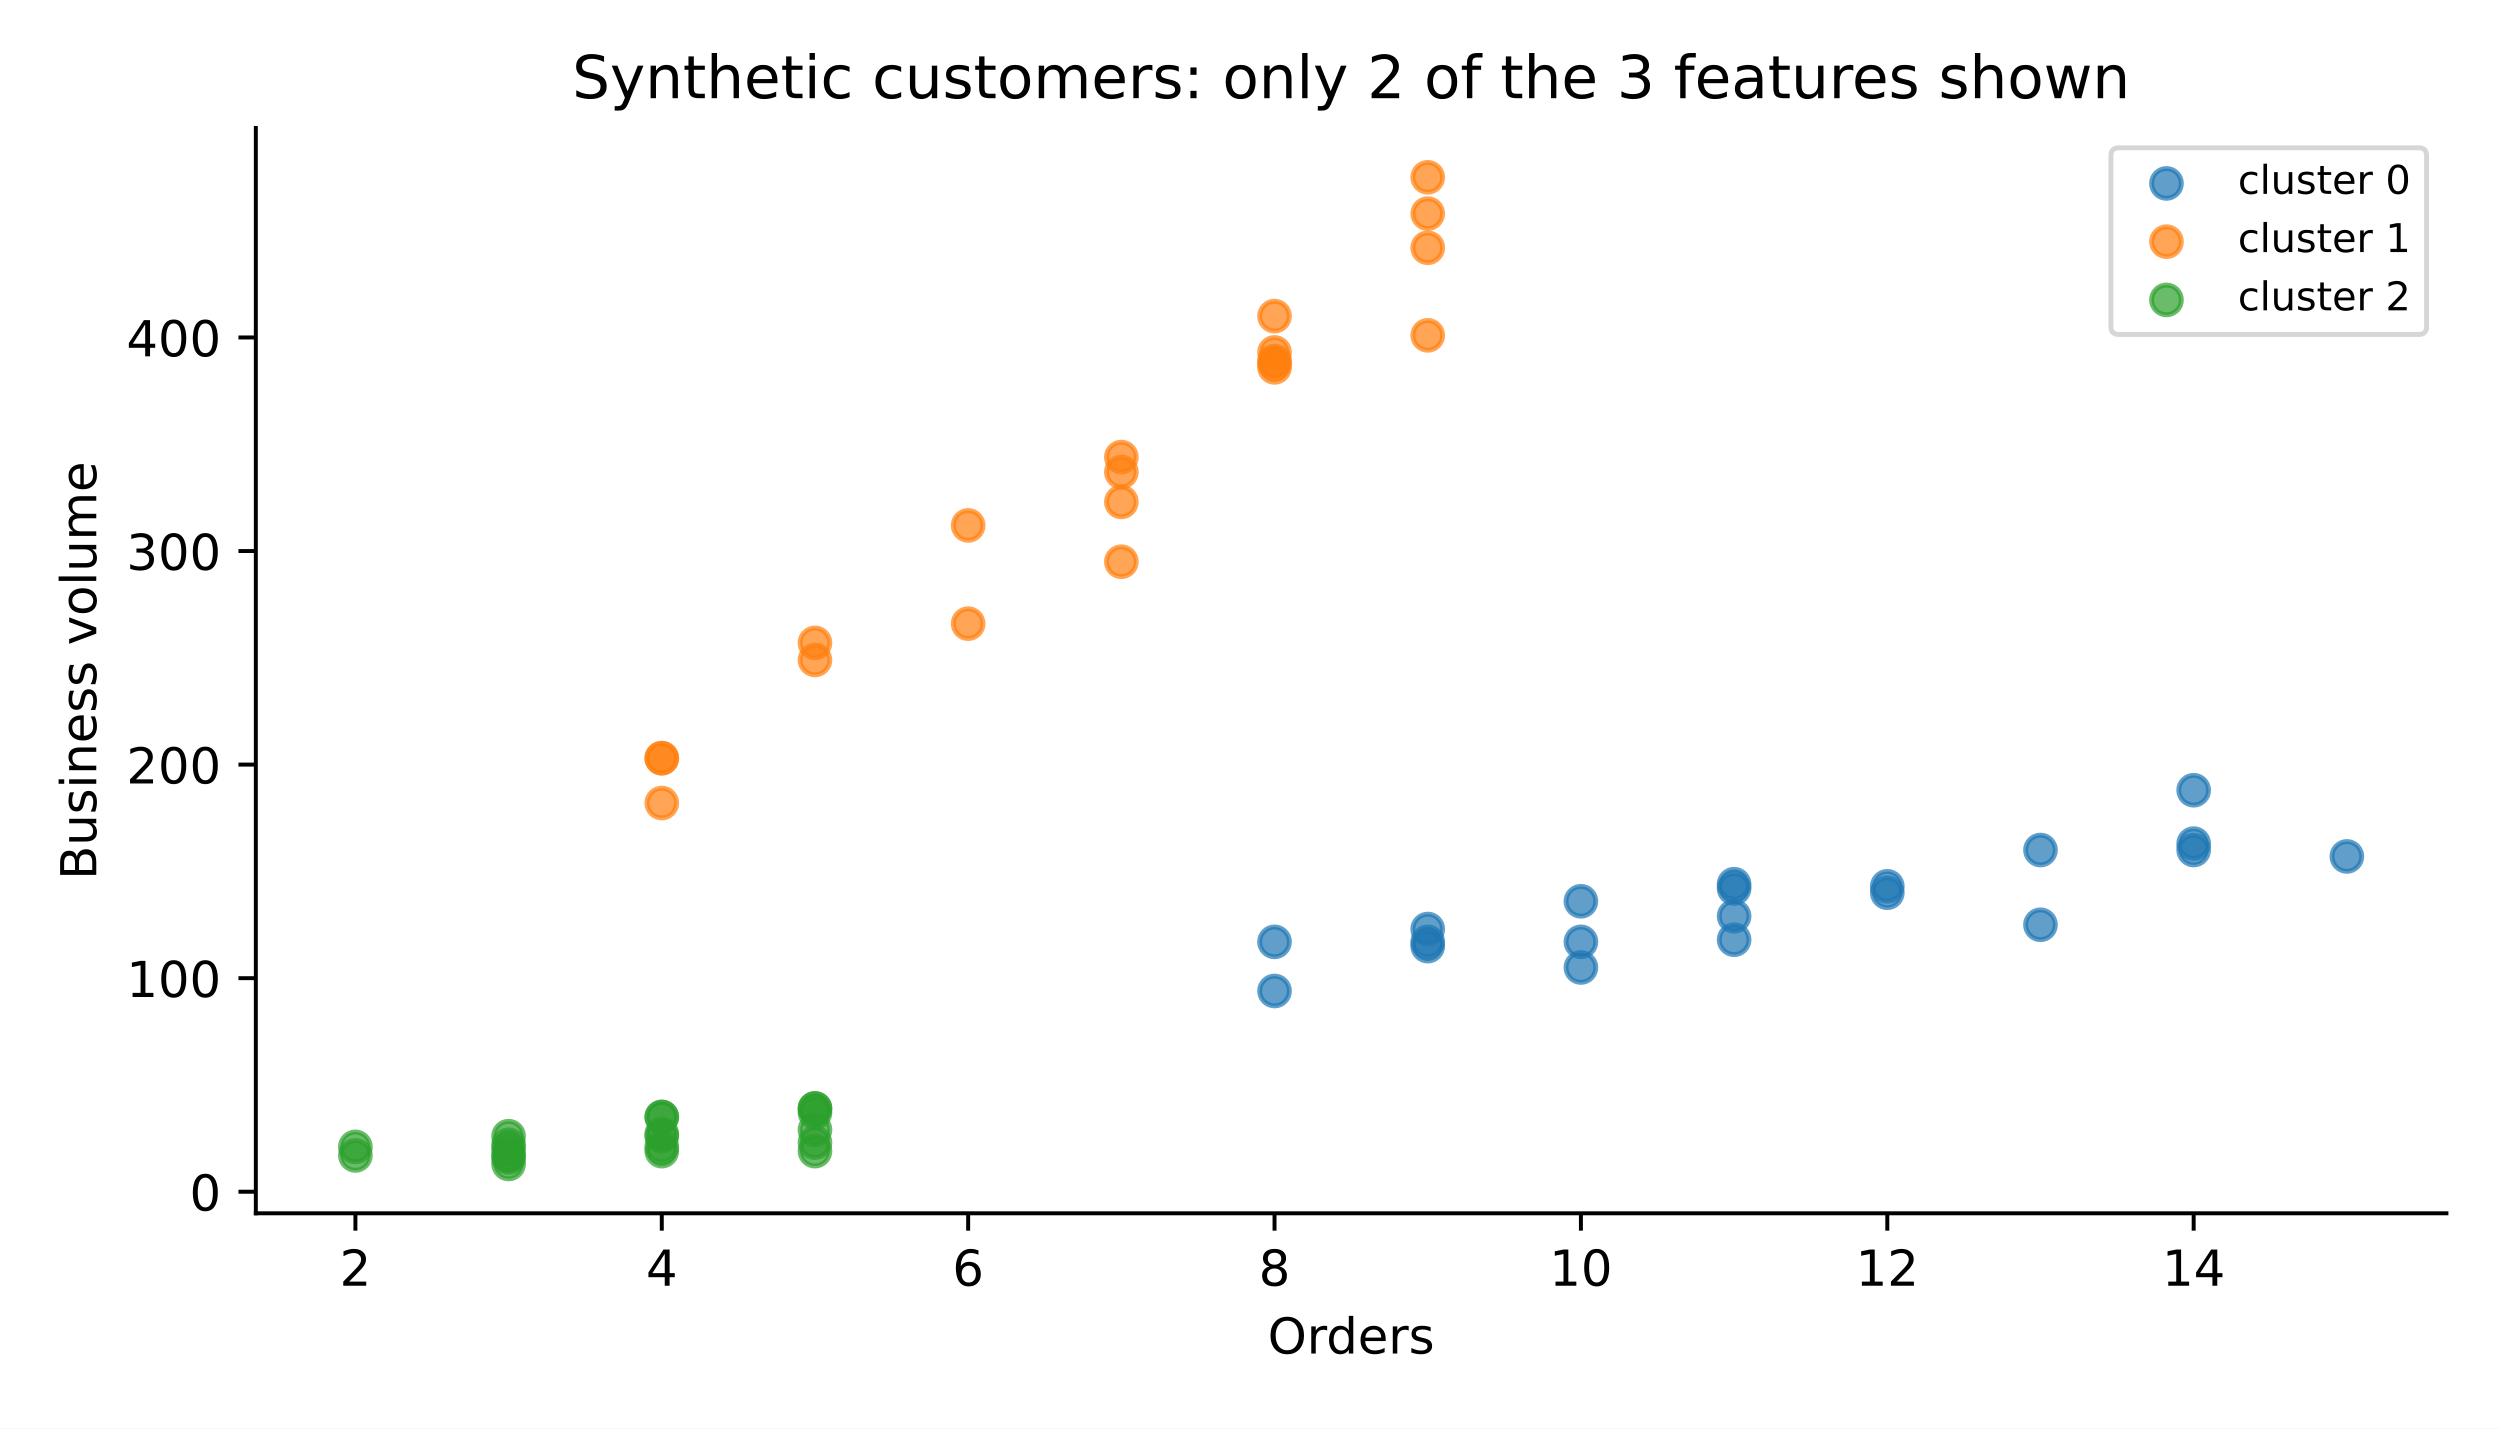
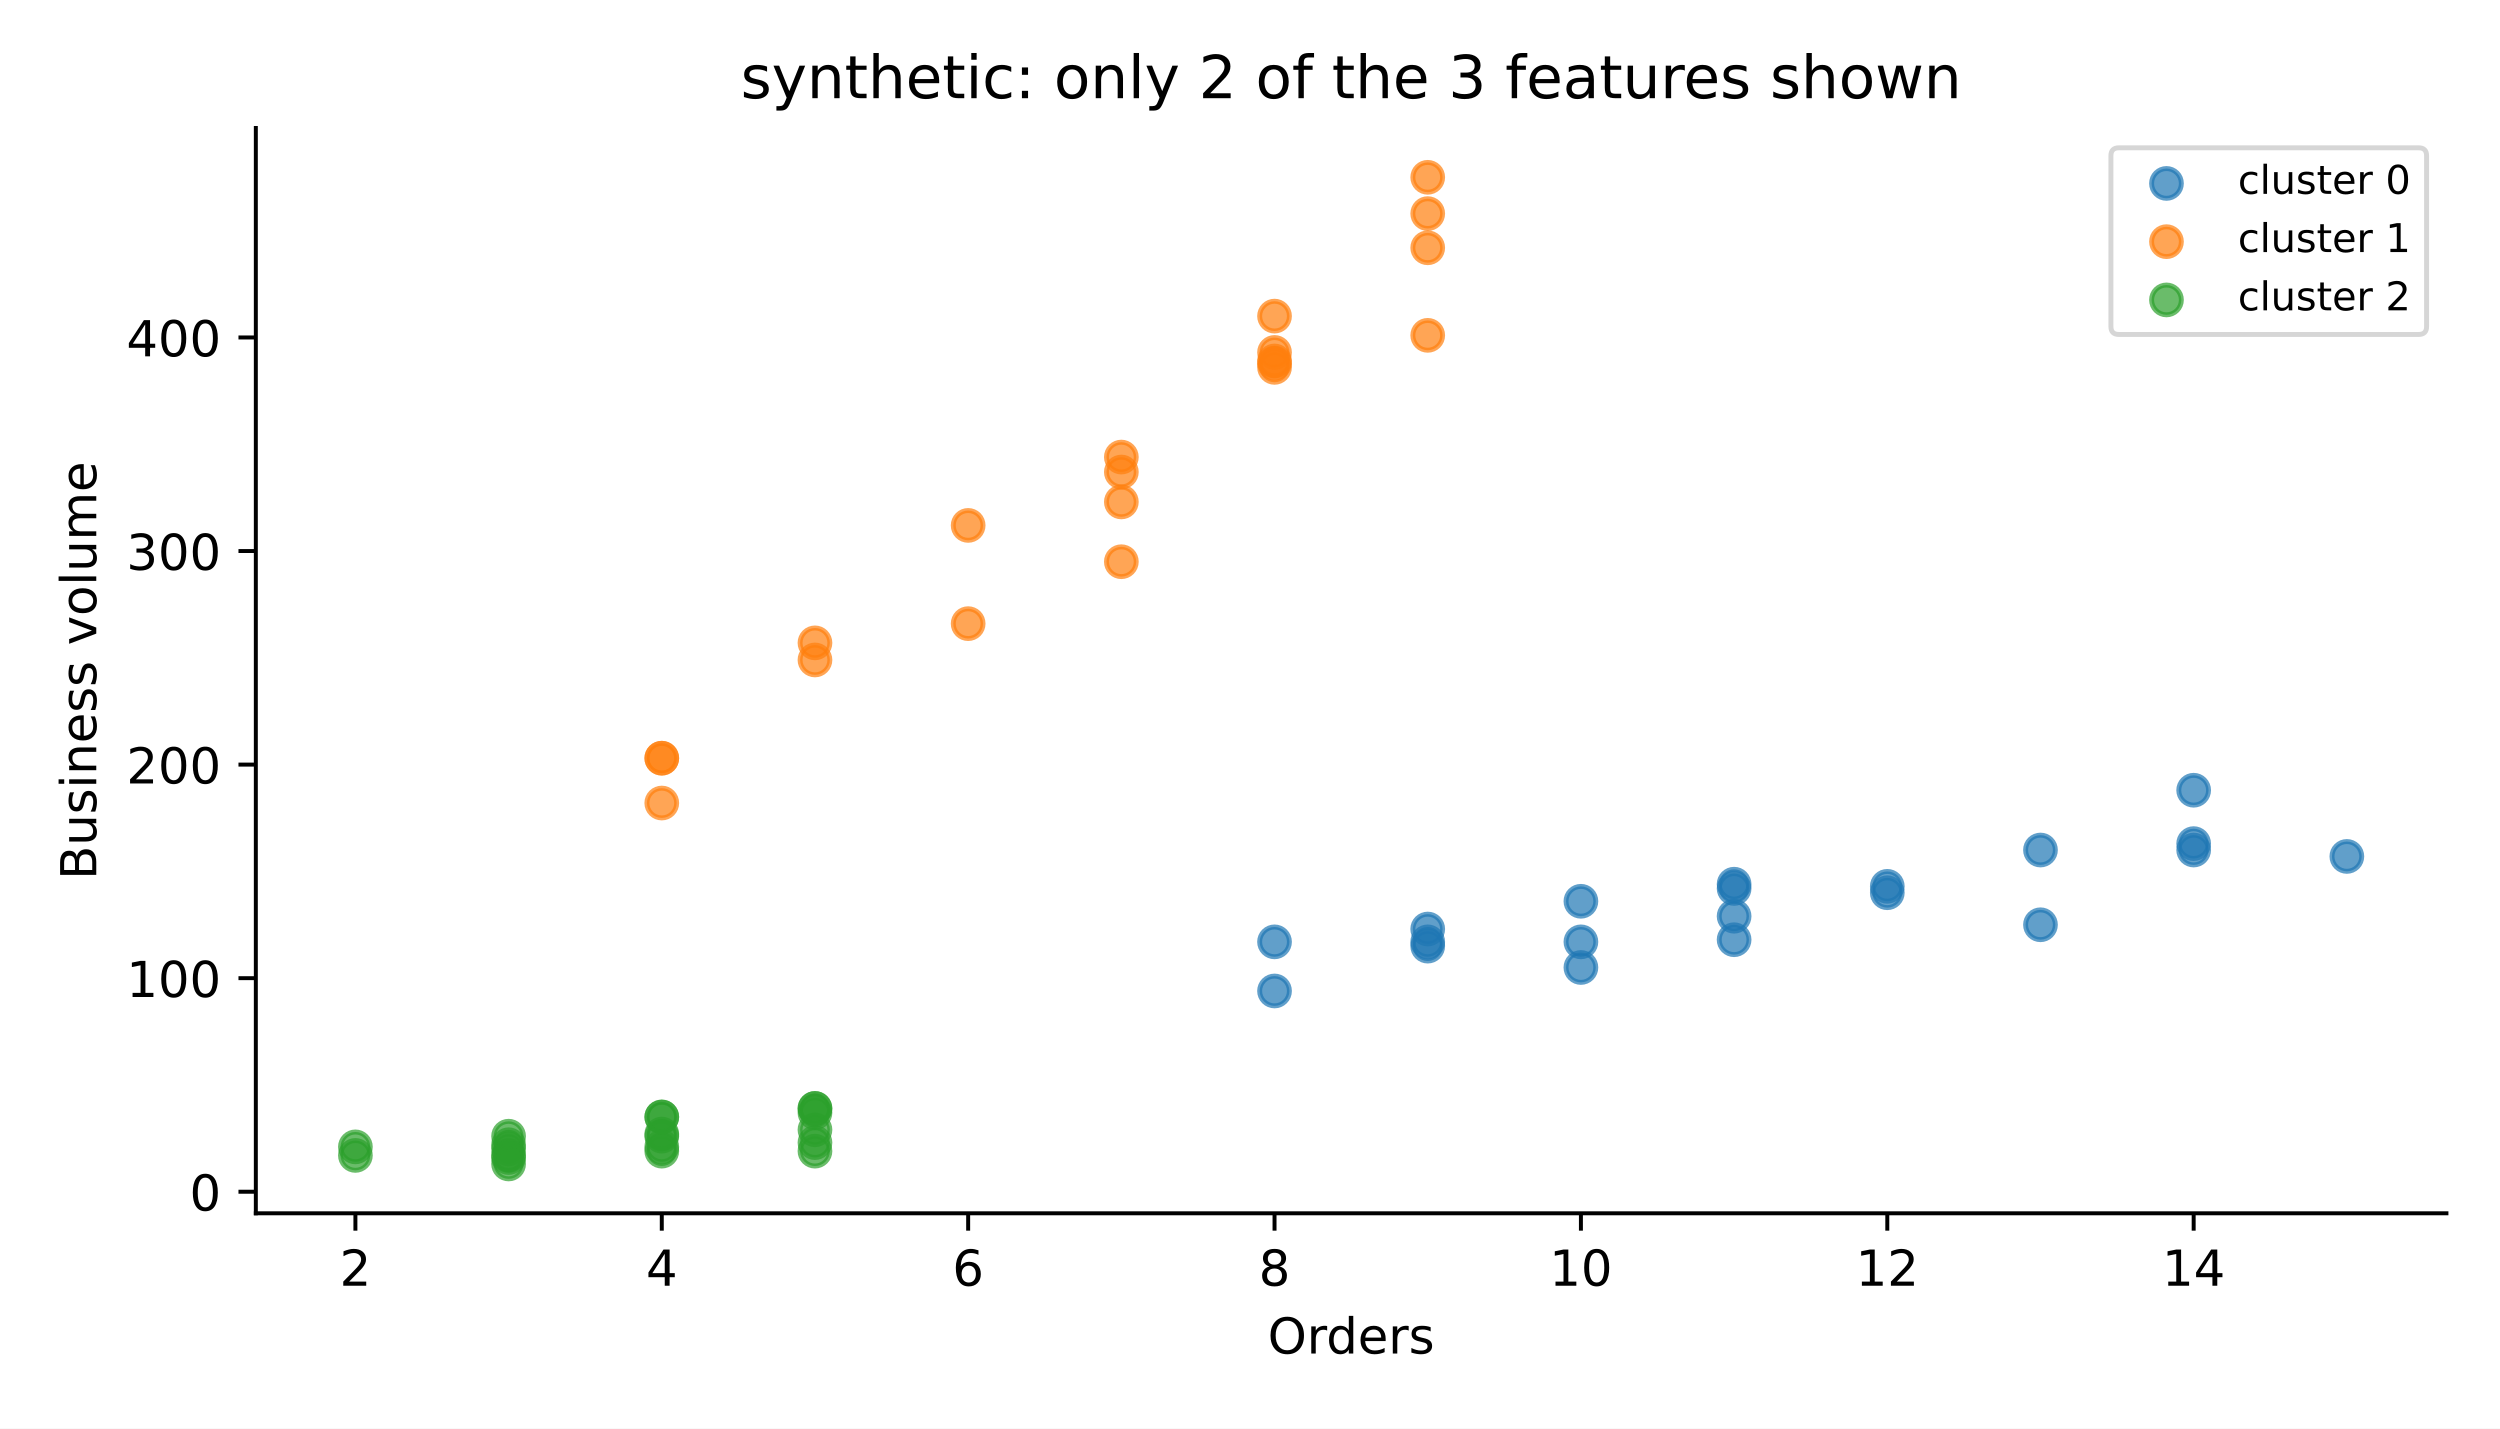
<svg xmlns="http://www.w3.org/2000/svg" xmlns:xlink="http://www.w3.org/1999/xlink" width="504pt" height="288pt" viewBox="0 0 504 288" version="1.1">
  <defs>
    <style type="text/css">*{stroke-linejoin: round; stroke-linecap: butt}</style>
  </defs>
  <g id="figure_1">
    <g id="patch_1">
      <path d="M 0 288 L 504 288 L 504 0 L 0 0 z " style="fill: #ffffff" />
    </g>
    <g id="axes_1">
      <g id="patch_2">
        <path d="M 51.575 244.6 L 493.2 244.6 L 493.2 25.8 L 51.575 25.8 z " style="fill: #ffffff" />
      </g>
      <g id="PathCollection_1">
        <defs>
          <path id="me6170426c4" d="M 0 3 C 0.796 3 1.559 2.684 2.121 2.121 C 2.684 1.559 3 0.796 3 0 C 3 -0.796 2.684 -1.559 2.121 -2.121 C 1.559 -2.684 0.796 -3 0 -3 C -0.796 -3 -1.559 -2.684 -2.121 -2.121 C -2.684 -1.559 -3 -0.796 -3 0 C -3 0.796 -2.684 1.559 -2.121 2.121 C -1.559 2.684 -0.796 3 0 3 z " style="stroke: #1f77b4; stroke-opacity: 0.7" />
        </defs>
        <g clip-path="url(#pc7c33cf366)">
          <use xlink:href="#me6170426c4" x="256.946" y="199.781" style="fill: #1f77b4; fill-opacity: 0.7; stroke: #1f77b4; stroke-opacity: 0.7" />
          <use xlink:href="#me6170426c4" x="349.595" y="178.254" style="fill: #1f77b4; fill-opacity: 0.7; stroke: #1f77b4; stroke-opacity: 0.7" />
          <use xlink:href="#me6170426c4" x="380.478" y="178.684" style="fill: #1f77b4; fill-opacity: 0.7; stroke: #1f77b4; stroke-opacity: 0.7" />
          <use xlink:href="#me6170426c4" x="411.36" y="171.365" style="fill: #1f77b4; fill-opacity: 0.7; stroke: #1f77b4; stroke-opacity: 0.7" />
          <use xlink:href="#me6170426c4" x="380.478" y="179.976" style="fill: #1f77b4; fill-opacity: 0.7; stroke: #1f77b4; stroke-opacity: 0.7" />
          <use xlink:href="#me6170426c4" x="442.243" y="171.365" style="fill: #1f77b4; fill-opacity: 0.7; stroke: #1f77b4; stroke-opacity: 0.7" />
          <use xlink:href="#me6170426c4" x="442.243" y="159.31" style="fill: #1f77b4; fill-opacity: 0.7; stroke: #1f77b4; stroke-opacity: 0.7" />
          <use xlink:href="#me6170426c4" x="287.829" y="189.878" style="fill: #1f77b4; fill-opacity: 0.7; stroke: #1f77b4; stroke-opacity: 0.7" />
          <use xlink:href="#me6170426c4" x="256.946" y="189.878" style="fill: #1f77b4; fill-opacity: 0.7; stroke: #1f77b4; stroke-opacity: 0.7" />
          <use xlink:href="#me6170426c4" x="442.243" y="170.074" style="fill: #1f77b4; fill-opacity: 0.7; stroke: #1f77b4; stroke-opacity: 0.7" />
          <use xlink:href="#me6170426c4" x="318.712" y="189.878" style="fill: #1f77b4; fill-opacity: 0.7; stroke: #1f77b4; stroke-opacity: 0.7" />
          <use xlink:href="#me6170426c4" x="473.126" y="172.657" style="fill: #1f77b4; fill-opacity: 0.7; stroke: #1f77b4; stroke-opacity: 0.7" />
          <use xlink:href="#me6170426c4" x="318.712" y="181.698" style="fill: #1f77b4; fill-opacity: 0.7; stroke: #1f77b4; stroke-opacity: 0.7" />
          <use xlink:href="#me6170426c4" x="349.595" y="189.448" style="fill: #1f77b4; fill-opacity: 0.7; stroke: #1f77b4; stroke-opacity: 0.7" />
          <use xlink:href="#me6170426c4" x="287.829" y="187.295" style="fill: #1f77b4; fill-opacity: 0.7; stroke: #1f77b4; stroke-opacity: 0.7" />
          <use xlink:href="#me6170426c4" x="411.36" y="186.434" style="fill: #1f77b4; fill-opacity: 0.7; stroke: #1f77b4; stroke-opacity: 0.7" />
          <use xlink:href="#me6170426c4" x="349.595" y="179.115" style="fill: #1f77b4; fill-opacity: 0.7; stroke: #1f77b4; stroke-opacity: 0.7" />
          <use xlink:href="#me6170426c4" x="318.712" y="195.045" style="fill: #1f77b4; fill-opacity: 0.7; stroke: #1f77b4; stroke-opacity: 0.7" />
          <use xlink:href="#me6170426c4" x="349.595" y="184.712" style="fill: #1f77b4; fill-opacity: 0.7; stroke: #1f77b4; stroke-opacity: 0.7" />
          <use xlink:href="#me6170426c4" x="287.829" y="190.74" style="fill: #1f77b4; fill-opacity: 0.7; stroke: #1f77b4; stroke-opacity: 0.7" />
        </g>
      </g>
      <g id="PathCollection_2">
        <defs>
          <path id="ma62c8bb1ba" d="M 0 3 C 0.796 3 1.559 2.684 2.121 2.121 C 2.684 1.559 3 0.796 3 0 C 3 -0.796 2.684 -1.559 2.121 -2.121 C 1.559 -2.684 0.796 -3 0 -3 C -0.796 -3 -1.559 -2.684 -2.121 -2.121 C -2.684 -1.559 -3 -0.796 -3 0 C -3 0.796 -2.684 1.559 -2.121 2.121 C -1.559 2.684 -0.796 3 0 3 z " style="stroke: #ff7f0e; stroke-opacity: 0.7" />
        </defs>
        <g clip-path="url(#pc7c33cf366)">
          <use xlink:href="#ma62c8bb1ba" x="195.18" y="125.728" style="fill: #ff7f0e; fill-opacity: 0.7; stroke: #ff7f0e; stroke-opacity: 0.7" />
          <use xlink:href="#ma62c8bb1ba" x="226.063" y="92.146" style="fill: #ff7f0e; fill-opacity: 0.7; stroke: #ff7f0e; stroke-opacity: 0.7" />
          <use xlink:href="#ma62c8bb1ba" x="164.297" y="129.603" style="fill: #ff7f0e; fill-opacity: 0.7; stroke: #ff7f0e; stroke-opacity: 0.7" />
          <use xlink:href="#ma62c8bb1ba" x="256.946" y="73.202" style="fill: #ff7f0e; fill-opacity: 0.7; stroke: #ff7f0e; stroke-opacity: 0.7" />
          <use xlink:href="#ma62c8bb1ba" x="256.946" y="63.73" style="fill: #ff7f0e; fill-opacity: 0.7; stroke: #ff7f0e; stroke-opacity: 0.7" />
          <use xlink:href="#ma62c8bb1ba" x="287.829" y="35.745" style="fill: #ff7f0e; fill-opacity: 0.7; stroke: #ff7f0e; stroke-opacity: 0.7" />
          <use xlink:href="#ma62c8bb1ba" x="287.829" y="49.953" style="fill: #ff7f0e; fill-opacity: 0.7; stroke: #ff7f0e; stroke-opacity: 0.7" />
          <use xlink:href="#ma62c8bb1ba" x="287.829" y="43.065" style="fill: #ff7f0e; fill-opacity: 0.7; stroke: #ff7f0e; stroke-opacity: 0.7" />
          <use xlink:href="#ma62c8bb1ba" x="226.063" y="101.187" style="fill: #ff7f0e; fill-opacity: 0.7; stroke: #ff7f0e; stroke-opacity: 0.7" />
          <use xlink:href="#ma62c8bb1ba" x="256.946" y="72.772" style="fill: #ff7f0e; fill-opacity: 0.7; stroke: #ff7f0e; stroke-opacity: 0.7" />
          <use xlink:href="#ma62c8bb1ba" x="287.829" y="67.605" style="fill: #ff7f0e; fill-opacity: 0.7; stroke: #ff7f0e; stroke-opacity: 0.7" />
          <use xlink:href="#ma62c8bb1ba" x="133.415" y="152.852" style="fill: #ff7f0e; fill-opacity: 0.7; stroke: #ff7f0e; stroke-opacity: 0.7" />
          <use xlink:href="#ma62c8bb1ba" x="256.946" y="74.063" style="fill: #ff7f0e; fill-opacity: 0.7; stroke: #ff7f0e; stroke-opacity: 0.7" />
          <use xlink:href="#ma62c8bb1ba" x="133.415" y="152.852" style="fill: #ff7f0e; fill-opacity: 0.7; stroke: #ff7f0e; stroke-opacity: 0.7" />
          <use xlink:href="#ma62c8bb1ba" x="133.415" y="161.893" style="fill: #ff7f0e; fill-opacity: 0.7; stroke: #ff7f0e; stroke-opacity: 0.7" />
          <use xlink:href="#ma62c8bb1ba" x="256.946" y="71.05" style="fill: #ff7f0e; fill-opacity: 0.7; stroke: #ff7f0e; stroke-opacity: 0.7" />
          <use xlink:href="#ma62c8bb1ba" x="164.297" y="133.047" style="fill: #ff7f0e; fill-opacity: 0.7; stroke: #ff7f0e; stroke-opacity: 0.7" />
          <use xlink:href="#ma62c8bb1ba" x="195.18" y="105.923" style="fill: #ff7f0e; fill-opacity: 0.7; stroke: #ff7f0e; stroke-opacity: 0.7" />
          <use xlink:href="#ma62c8bb1ba" x="226.063" y="113.243" style="fill: #ff7f0e; fill-opacity: 0.7; stroke: #ff7f0e; stroke-opacity: 0.7" />
          <use xlink:href="#ma62c8bb1ba" x="226.063" y="95.16" style="fill: #ff7f0e; fill-opacity: 0.7; stroke: #ff7f0e; stroke-opacity: 0.7" />
        </g>
      </g>
      <g id="PathCollection_3">
        <defs>
          <path id="mfab6a52af8" d="M 0 3 C 0.796 3 1.559 2.684 2.121 2.121 C 2.684 1.559 3 0.796 3 0 C 3 -0.796 2.684 -1.559 2.121 -2.121 C 1.559 -2.684 0.796 -3 0 -3 C -0.796 -3 -1.559 -2.684 -2.121 -2.121 C -2.684 -1.559 -3 -0.796 -3 0 C -3 0.796 -2.684 1.559 -2.121 2.121 C -1.559 2.684 -0.796 3 0 3 z " style="stroke: #2ca02c; stroke-opacity: 0.7" />
        </defs>
        <g clip-path="url(#pc7c33cf366)">
          <use xlink:href="#mfab6a52af8" x="133.415" y="225.183" style="fill: #2ca02c; fill-opacity: 0.7; stroke: #2ca02c; stroke-opacity: 0.7" />
          <use xlink:href="#mfab6a52af8" x="164.297" y="223.461" style="fill: #2ca02c; fill-opacity: 0.7; stroke: #2ca02c; stroke-opacity: 0.7" />
          <use xlink:href="#mfab6a52af8" x="133.415" y="232.071" style="fill: #2ca02c; fill-opacity: 0.7; stroke: #2ca02c; stroke-opacity: 0.7" />
          <use xlink:href="#mfab6a52af8" x="164.297" y="232.071" style="fill: #2ca02c; fill-opacity: 0.7; stroke: #2ca02c; stroke-opacity: 0.7" />
          <use xlink:href="#mfab6a52af8" x="71.649" y="232.932" style="fill: #2ca02c; fill-opacity: 0.7; stroke: #2ca02c; stroke-opacity: 0.7" />
          <use xlink:href="#mfab6a52af8" x="164.297" y="227.766" style="fill: #2ca02c; fill-opacity: 0.7; stroke: #2ca02c; stroke-opacity: 0.7" />
          <use xlink:href="#mfab6a52af8" x="133.415" y="231.21" style="fill: #2ca02c; fill-opacity: 0.7; stroke: #2ca02c; stroke-opacity: 0.7" />
          <use xlink:href="#mfab6a52af8" x="102.532" y="230.78" style="fill: #2ca02c; fill-opacity: 0.7; stroke: #2ca02c; stroke-opacity: 0.7" />
          <use xlink:href="#mfab6a52af8" x="164.297" y="224.322" style="fill: #2ca02c; fill-opacity: 0.7; stroke: #2ca02c; stroke-opacity: 0.7" />
          <use xlink:href="#mfab6a52af8" x="71.649" y="231.21" style="fill: #2ca02c; fill-opacity: 0.7; stroke: #2ca02c; stroke-opacity: 0.7" />
          <use xlink:href="#mfab6a52af8" x="164.297" y="223.461" style="fill: #2ca02c; fill-opacity: 0.7; stroke: #2ca02c; stroke-opacity: 0.7" />
          <use xlink:href="#mfab6a52af8" x="102.532" y="232.932" style="fill: #2ca02c; fill-opacity: 0.7; stroke: #2ca02c; stroke-opacity: 0.7" />
          <use xlink:href="#mfab6a52af8" x="102.532" y="231.641" style="fill: #2ca02c; fill-opacity: 0.7; stroke: #2ca02c; stroke-opacity: 0.7" />
          <use xlink:href="#mfab6a52af8" x="164.297" y="230.349" style="fill: #2ca02c; fill-opacity: 0.7; stroke: #2ca02c; stroke-opacity: 0.7" />
          <use xlink:href="#mfab6a52af8" x="133.415" y="229.058" style="fill: #2ca02c; fill-opacity: 0.7; stroke: #2ca02c; stroke-opacity: 0.7" />
          <use xlink:href="#mfab6a52af8" x="133.415" y="228.627" style="fill: #2ca02c; fill-opacity: 0.7; stroke: #2ca02c; stroke-opacity: 0.7" />
          <use xlink:href="#mfab6a52af8" x="133.415" y="225.183" style="fill: #2ca02c; fill-opacity: 0.7; stroke: #2ca02c; stroke-opacity: 0.7" />
          <use xlink:href="#mfab6a52af8" x="102.532" y="229.058" style="fill: #2ca02c; fill-opacity: 0.7; stroke: #2ca02c; stroke-opacity: 0.7" />
          <use xlink:href="#mfab6a52af8" x="102.532" y="234.655" style="fill: #2ca02c; fill-opacity: 0.7; stroke: #2ca02c; stroke-opacity: 0.7" />
          <use xlink:href="#mfab6a52af8" x="102.532" y="233.363" style="fill: #2ca02c; fill-opacity: 0.7; stroke: #2ca02c; stroke-opacity: 0.7" />
        </g>
      </g>
      <g id="matplotlib.axis_1">
        <g id="xtick_1">
          <g id="line2d_1">
            <defs>
              <path id="mea9b541b7c" d="M 0 0 L 0 3.5 " style="stroke: #000000; stroke-width: 0.8" />
            </defs>
            <g>
              <use xlink:href="#mea9b541b7c" x="71.649" y="244.6" style="stroke: #000000; stroke-width: 0.8" />
            </g>
          </g>
          <g id="text_1">
            <g transform="translate(68.46761 259.1984) scale(0.1 -0.1)">
              <defs>
                <path id="DejaVuSans-32" d="M 1228 531 L 3431 531 L 3431 0 L 469 0 L 469 531 Q 828 903 1448 1529 Q 2069 2156 2228 2338 Q 2531 2678 2651 2914 Q 2772 3150 2772 3378 Q 2772 3750 2511 3984 Q 2250 4219 1831 4219 Q 1534 4219 1204 4116 Q 875 4013 500 3803 L 500 4441 Q 881 4594 1212 4672 Q 1544 4750 1819 4750 Q 2544 4750 2975 4387 Q 3406 4025 3406 3419 Q 3406 3131 3298 2873 Q 3191 2616 2906 2266 Q 2828 2175 2409 1742 Q 1991 1309 1228 531 z " transform="scale(0.015625)" />
              </defs>
              <use xlink:href="#DejaVuSans-32" />
            </g>
          </g>
        </g>
        <g id="xtick_2">
          <g id="line2d_2">
            <g>
              <use xlink:href="#mea9b541b7c" x="133.415" y="244.6" style="stroke: #000000; stroke-width: 0.8" />
            </g>
          </g>
          <g id="text_2">
            <g transform="translate(130.2333 259.1984) scale(0.1 -0.1)">
              <defs>
                <path id="DejaVuSans-34" d="M 2419 4116 L 825 1625 L 2419 1625 L 2419 4116 z M 2253 4666 L 3047 4666 L 3047 1625 L 3713 1625 L 3713 1100 L 3047 1100 L 3047 0 L 2419 0 L 2419 1100 L 313 1100 L 313 1709 L 2253 4666 z " transform="scale(0.015625)" />
              </defs>
              <use xlink:href="#DejaVuSans-34" />
            </g>
          </g>
        </g>
        <g id="xtick_3">
          <g id="line2d_3">
            <g>
              <use xlink:href="#mea9b541b7c" x="195.18" y="244.6" style="stroke: #000000; stroke-width: 0.8" />
            </g>
          </g>
          <g id="text_3">
            <g transform="translate(191.9991 259.1984) scale(0.1 -0.1)">
              <defs>
                <path id="DejaVuSans-36" d="M 2113 2584 Q 1688 2584 1439 2293 Q 1191 2003 1191 1497 Q 1191 994 1439 701 Q 1688 409 2113 409 Q 2538 409 2786 701 Q 3034 994 3034 1497 Q 3034 2003 2786 2293 Q 2538 2584 2113 2584 z M 3366 4563 L 3366 3988 Q 3128 4100 2886 4159 Q 2644 4219 2406 4219 Q 1781 4219 1451 3797 Q 1122 3375 1075 2522 Q 1259 2794 1537 2939 Q 1816 3084 2150 3084 Q 2853 3084 3261 2657 Q 3669 2231 3669 1497 Q 3669 778 3244 343 Q 2819 -91 2113 -91 Q 1303 -91 875 529 Q 447 1150 447 2328 Q 447 3434 972 4092 Q 1497 4750 2381 4750 Q 2619 4750 2861 4703 Q 3103 4656 3366 4563 z " transform="scale(0.015625)" />
              </defs>
              <use xlink:href="#DejaVuSans-36" />
            </g>
          </g>
        </g>
        <g id="xtick_4">
          <g id="line2d_4">
            <g>
              <use xlink:href="#mea9b541b7c" x="256.946" y="244.6" style="stroke: #000000; stroke-width: 0.8" />
            </g>
          </g>
          <g id="text_4">
            <g transform="translate(253.7648 259.1984) scale(0.1 -0.1)">
              <defs>
                <path id="DejaVuSans-38" d="M 2034 2216 Q 1584 2216 1326 1975 Q 1069 1734 1069 1313 Q 1069 891 1326 650 Q 1584 409 2034 409 Q 2484 409 2743 651 Q 3003 894 3003 1313 Q 3003 1734 2745 1975 Q 2488 2216 2034 2216 z M 1403 2484 Q 997 2584 770 2862 Q 544 3141 544 3541 Q 544 4100 942 4425 Q 1341 4750 2034 4750 Q 2731 4750 3128 4425 Q 3525 4100 3525 3541 Q 3525 3141 3298 2862 Q 3072 2584 2669 2484 Q 3125 2378 3379 2068 Q 3634 1759 3634 1313 Q 3634 634 3220 271 Q 2806 -91 2034 -91 Q 1263 -91 848 271 Q 434 634 434 1313 Q 434 1759 690 2068 Q 947 2378 1403 2484 z M 1172 3481 Q 1172 3119 1398 2916 Q 1625 2713 2034 2713 Q 2441 2713 2670 2916 Q 2900 3119 2900 3481 Q 2900 3844 2670 4047 Q 2441 4250 2034 4250 Q 1625 4250 1398 4047 Q 1172 3844 1172 3481 z " transform="scale(0.015625)" />
              </defs>
              <use xlink:href="#DejaVuSans-38" />
            </g>
          </g>
        </g>
        <g id="xtick_5">
          <g id="line2d_5">
            <g>
              <use xlink:href="#mea9b541b7c" x="318.712" y="244.6" style="stroke: #000000; stroke-width: 0.8" />
            </g>
          </g>
          <g id="text_5">
            <g transform="translate(312.3493 259.1984) scale(0.1 -0.1)">
              <defs>
                <path id="DejaVuSans-31" d="M 794 531 L 1825 531 L 1825 4091 L 703 3866 L 703 4441 L 1819 4666 L 2450 4666 L 2450 531 L 3481 531 L 3481 0 L 794 0 L 794 531 z " transform="scale(0.015625)" />
                <path id="DejaVuSans-30" d="M 2034 4250 Q 1547 4250 1301 3770 Q 1056 3291 1056 2328 Q 1056 1369 1301 889 Q 1547 409 2034 409 Q 2525 409 2770 889 Q 3016 1369 3016 2328 Q 3016 3291 2770 3770 Q 2525 4250 2034 4250 z M 2034 4750 Q 2819 4750 3233 4129 Q 3647 3509 3647 2328 Q 3647 1150 3233 529 Q 2819 -91 2034 -91 Q 1250 -91 836 529 Q 422 1150 422 2328 Q 422 3509 836 4129 Q 1250 4750 2034 4750 z " transform="scale(0.015625)" />
              </defs>
              <use xlink:href="#DejaVuSans-31" />
              <use xlink:href="#DejaVuSans-30" transform="translate(63.62305 0)" />
            </g>
          </g>
        </g>
        <g id="xtick_6">
          <g id="line2d_6">
            <g>
              <use xlink:href="#mea9b541b7c" x="380.478" y="244.6" style="stroke: #000000; stroke-width: 0.8" />
            </g>
          </g>
          <g id="text_6">
            <g transform="translate(374.115 259.1984) scale(0.1 -0.1)">
              <use xlink:href="#DejaVuSans-31" />
              <use xlink:href="#DejaVuSans-32" transform="translate(63.62305 0)" />
            </g>
          </g>
        </g>
        <g id="xtick_7">
          <g id="line2d_7">
            <g>
              <use xlink:href="#mea9b541b7c" x="442.243" y="244.6" style="stroke: #000000; stroke-width: 0.8" />
            </g>
          </g>
          <g id="text_7">
            <g transform="translate(435.8808 259.1984) scale(0.1 -0.1)">
              <use xlink:href="#DejaVuSans-31" />
              <use xlink:href="#DejaVuSans-34" transform="translate(63.62305 0)" />
            </g>
          </g>
        </g>
        <g id="text_8">
          <g transform="translate(255.5727 272.8766) scale(0.1 -0.1)">
            <defs>
              <path id="DejaVuSans-4f" d="M 2522 4238 Q 1834 4238 1429 3725 Q 1025 3213 1025 2328 Q 1025 1447 1429 934 Q 1834 422 2522 422 Q 3209 422 3611 934 Q 4013 1447 4013 2328 Q 4013 3213 3611 3725 Q 3209 4238 2522 4238 z M 2522 4750 Q 3503 4750 4090 4092 Q 4678 3434 4678 2328 Q 4678 1225 4090 567 Q 3503 -91 2522 -91 Q 1538 -91 948 565 Q 359 1222 359 2328 Q 359 3434 948 4092 Q 1538 4750 2522 4750 z " transform="scale(0.015625)" />
              <path id="DejaVuSans-72" d="M 2631 2963 Q 2534 3019 2420 3045 Q 2306 3072 2169 3072 Q 1681 3072 1420 2755 Q 1159 2438 1159 1844 L 1159 0 L 581 0 L 581 3500 L 1159 3500 L 1159 2956 Q 1341 3275 1631 3429 Q 1922 3584 2338 3584 Q 2397 3584 2469 3576 Q 2541 3569 2628 3553 L 2631 2963 z " transform="scale(0.015625)" />
              <path id="DejaVuSans-64" d="M 2906 2969 L 2906 4863 L 3481 4863 L 3481 0 L 2906 0 L 2906 525 Q 2725 213 2448 61 Q 2172 -91 1784 -91 Q 1150 -91 751 415 Q 353 922 353 1747 Q 353 2572 751 3078 Q 1150 3584 1784 3584 Q 2172 3584 2448 3432 Q 2725 3281 2906 2969 z M 947 1747 Q 947 1113 1208 752 Q 1469 391 1925 391 Q 2381 391 2643 752 Q 2906 1113 2906 1747 Q 2906 2381 2643 2742 Q 2381 3103 1925 3103 Q 1469 3103 1208 2742 Q 947 2381 947 1747 z " transform="scale(0.015625)" />
              <path id="DejaVuSans-65" d="M 3597 1894 L 3597 1613 L 953 1613 Q 991 1019 1311 708 Q 1631 397 2203 397 Q 2534 397 2845 478 Q 3156 559 3463 722 L 3463 178 Q 3153 47 2828 -22 Q 2503 -91 2169 -91 Q 1331 -91 842 396 Q 353 884 353 1716 Q 353 2575 817 3079 Q 1281 3584 2069 3584 Q 2775 3584 3186 3129 Q 3597 2675 3597 1894 z M 3022 2063 Q 3016 2534 2758 2815 Q 2500 3097 2075 3097 Q 1594 3097 1305 2825 Q 1016 2553 972 2059 L 3022 2063 z " transform="scale(0.015625)" />
              <path id="DejaVuSans-73" d="M 2834 3397 L 2834 2853 Q 2591 2978 2328 3040 Q 2066 3103 1784 3103 Q 1356 3103 1142 2972 Q 928 2841 928 2578 Q 928 2378 1081 2264 Q 1234 2150 1697 2047 L 1894 2003 Q 2506 1872 2764 1633 Q 3022 1394 3022 966 Q 3022 478 2636 193 Q 2250 -91 1575 -91 Q 1294 -91 989 -36 Q 684 19 347 128 L 347 722 Q 666 556 975 473 Q 1284 391 1588 391 Q 1994 391 2212 530 Q 2431 669 2431 922 Q 2431 1156 2273 1281 Q 2116 1406 1581 1522 L 1381 1569 Q 847 1681 609 1914 Q 372 2147 372 2553 Q 372 3047 722 3315 Q 1072 3584 1716 3584 Q 2034 3584 2315 3537 Q 2597 3491 2834 3397 z " transform="scale(0.015625)" />
            </defs>
            <use xlink:href="#DejaVuSans-4f" />
            <use xlink:href="#DejaVuSans-72" transform="translate(78.71094 0)" />
            <use xlink:href="#DejaVuSans-64" transform="translate(118.0742 0)" />
            <use xlink:href="#DejaVuSans-65" transform="translate(181.5508 0)" />
            <use xlink:href="#DejaVuSans-72" transform="translate(243.0742 0)" />
            <use xlink:href="#DejaVuSans-73" transform="translate(284.1875 0)" />
          </g>
        </g>
      </g>
      <g id="matplotlib.axis_2">
        <g id="ytick_1">
          <g id="line2d_8">
            <defs>
              <path id="maa0978a308" d="M 0 0 L -3.5 0 " style="stroke: #000000; stroke-width: 0.8" />
            </defs>
            <g>
              <use xlink:href="#maa0978a308" x="51.575" y="240.252" style="stroke: #000000; stroke-width: 0.8" />
            </g>
          </g>
          <g id="text_9">
            <g transform="translate(38.2125 244.0508) scale(0.1 -0.1)">
              <use xlink:href="#DejaVuSans-30" />
            </g>
          </g>
        </g>
        <g id="ytick_2">
          <g id="line2d_9">
            <g>
              <use xlink:href="#maa0978a308" x="51.575" y="197.198" style="stroke: #000000; stroke-width: 0.8" />
            </g>
          </g>
          <g id="text_10">
            <g transform="translate(25.4875 200.9969) scale(0.1 -0.1)">
              <use xlink:href="#DejaVuSans-31" />
              <use xlink:href="#DejaVuSans-30" transform="translate(63.62305 0)" />
              <use xlink:href="#DejaVuSans-30" transform="translate(127.2461 0)" />
            </g>
          </g>
        </g>
        <g id="ytick_3">
          <g id="line2d_10">
            <g>
              <use xlink:href="#maa0978a308" x="51.575" y="154.144" style="stroke: #000000; stroke-width: 0.8" />
            </g>
          </g>
          <g id="text_11">
            <g transform="translate(25.4875 157.9429) scale(0.1 -0.1)">
              <use xlink:href="#DejaVuSans-32" />
              <use xlink:href="#DejaVuSans-30" transform="translate(63.62305 0)" />
              <use xlink:href="#DejaVuSans-30" transform="translate(127.2461 0)" />
            </g>
          </g>
        </g>
        <g id="ytick_4">
          <g id="line2d_11">
            <g>
              <use xlink:href="#maa0978a308" x="51.575" y="111.09" style="stroke: #000000; stroke-width: 0.8" />
            </g>
          </g>
          <g id="text_12">
            <g transform="translate(25.4875 114.889) scale(0.1 -0.1)">
              <defs>
                <path id="DejaVuSans-33" d="M 2597 2516 Q 3050 2419 3304 2112 Q 3559 1806 3559 1356 Q 3559 666 3084 287 Q 2609 -91 1734 -91 Q 1441 -91 1130 -33 Q 819 25 488 141 L 488 750 Q 750 597 1062 519 Q 1375 441 1716 441 Q 2309 441 2620 675 Q 2931 909 2931 1356 Q 2931 1769 2642 2001 Q 2353 2234 1838 2234 L 1294 2234 L 1294 2753 L 1863 2753 Q 2328 2753 2575 2939 Q 2822 3125 2822 3475 Q 2822 3834 2567 4026 Q 2313 4219 1838 4219 Q 1578 4219 1281 4162 Q 984 4106 628 3988 L 628 4550 Q 988 4650 1302 4700 Q 1616 4750 1894 4750 Q 2613 4750 3031 4423 Q 3450 4097 3450 3541 Q 3450 3153 3228 2886 Q 3006 2619 2597 2516 z " transform="scale(0.015625)" />
              </defs>
              <use xlink:href="#DejaVuSans-33" />
              <use xlink:href="#DejaVuSans-30" transform="translate(63.62305 0)" />
              <use xlink:href="#DejaVuSans-30" transform="translate(127.2461 0)" />
            </g>
          </g>
        </g>
        <g id="ytick_5">
          <g id="line2d_12">
            <g>
              <use xlink:href="#maa0978a308" x="51.575" y="68.036" style="stroke: #000000; stroke-width: 0.8" />
            </g>
          </g>
          <g id="text_13">
            <g transform="translate(25.4875 71.83511) scale(0.1 -0.1)">
              <use xlink:href="#DejaVuSans-34" />
              <use xlink:href="#DejaVuSans-30" transform="translate(63.62305 0)" />
              <use xlink:href="#DejaVuSans-30" transform="translate(127.2461 0)" />
            </g>
          </g>
        </g>
        <g id="text_14">
          <g transform="translate(19.40781 177.3602) rotate(-90) scale(0.1 -0.1)">
            <defs>
              <path id="DejaVuSans-42" d="M 1259 2228 L 1259 519 L 2272 519 Q 2781 519 3026 730 Q 3272 941 3272 1375 Q 3272 1813 3026 2020 Q 2781 2228 2272 2228 L 1259 2228 z M 1259 4147 L 1259 2741 L 2194 2741 Q 2656 2741 2882 2914 Q 3109 3088 3109 3444 Q 3109 3797 2882 3972 Q 2656 4147 2194 4147 L 1259 4147 z M 628 4666 L 2241 4666 Q 2963 4666 3353 4366 Q 3744 4066 3744 3513 Q 3744 3084 3544 2831 Q 3344 2578 2956 2516 Q 3422 2416 3680 2098 Q 3938 1781 3938 1306 Q 3938 681 3513 340 Q 3088 0 2303 0 L 628 0 L 628 4666 z " transform="scale(0.015625)" />
              <path id="DejaVuSans-75" d="M 544 1381 L 544 3500 L 1119 3500 L 1119 1403 Q 1119 906 1312 657 Q 1506 409 1894 409 Q 2359 409 2629 706 Q 2900 1003 2900 1516 L 2900 3500 L 3475 3500 L 3475 0 L 2900 0 L 2900 538 Q 2691 219 2414 64 Q 2138 -91 1772 -91 Q 1169 -91 856 284 Q 544 659 544 1381 z M 1991 3584 L 1991 3584 z " transform="scale(0.015625)" />
              <path id="DejaVuSans-69" d="M 603 3500 L 1178 3500 L 1178 0 L 603 0 L 603 3500 z M 603 4863 L 1178 4863 L 1178 4134 L 603 4134 L 603 4863 z " transform="scale(0.015625)" />
              <path id="DejaVuSans-6e" d="M 3513 2113 L 3513 0 L 2938 0 L 2938 2094 Q 2938 2591 2744 2837 Q 2550 3084 2163 3084 Q 1697 3084 1428 2787 Q 1159 2491 1159 1978 L 1159 0 L 581 0 L 581 3500 L 1159 3500 L 1159 2956 Q 1366 3272 1645 3428 Q 1925 3584 2291 3584 Q 2894 3584 3203 3211 Q 3513 2838 3513 2113 z " transform="scale(0.015625)" />
              <path id="DejaVuSans-20" transform="scale(0.015625)" />
              <path id="DejaVuSans-76" d="M 191 3500 L 800 3500 L 1894 563 L 2988 3500 L 3597 3500 L 2284 0 L 1503 0 L 191 3500 z " transform="scale(0.015625)" />
              <path id="DejaVuSans-6f" d="M 1959 3097 Q 1497 3097 1228 2736 Q 959 2375 959 1747 Q 959 1119 1226 758 Q 1494 397 1959 397 Q 2419 397 2687 759 Q 2956 1122 2956 1747 Q 2956 2369 2687 2733 Q 2419 3097 1959 3097 z M 1959 3584 Q 2709 3584 3137 3096 Q 3566 2609 3566 1747 Q 3566 888 3137 398 Q 2709 -91 1959 -91 Q 1206 -91 779 398 Q 353 888 353 1747 Q 353 2609 779 3096 Q 1206 3584 1959 3584 z " transform="scale(0.015625)" />
              <path id="DejaVuSans-6c" d="M 603 4863 L 1178 4863 L 1178 0 L 603 0 L 603 4863 z " transform="scale(0.015625)" />
              <path id="DejaVuSans-6d" d="M 3328 2828 Q 3544 3216 3844 3400 Q 4144 3584 4550 3584 Q 5097 3584 5394 3201 Q 5691 2819 5691 2113 L 5691 0 L 5113 0 L 5113 2094 Q 5113 2597 4934 2840 Q 4756 3084 4391 3084 Q 3944 3084 3684 2787 Q 3425 2491 3425 1978 L 3425 0 L 2847 0 L 2847 2094 Q 2847 2600 2669 2842 Q 2491 3084 2119 3084 Q 1678 3084 1418 2786 Q 1159 2488 1159 1978 L 1159 0 L 581 0 L 581 3500 L 1159 3500 L 1159 2956 Q 1356 3278 1631 3431 Q 1906 3584 2284 3584 Q 2666 3584 2933 3390 Q 3200 3197 3328 2828 z " transform="scale(0.015625)" />
            </defs>
            <use xlink:href="#DejaVuSans-42" />
            <use xlink:href="#DejaVuSans-75" transform="translate(68.60352 0)" />
            <use xlink:href="#DejaVuSans-73" transform="translate(131.9824 0)" />
            <use xlink:href="#DejaVuSans-69" transform="translate(184.082 0)" />
            <use xlink:href="#DejaVuSans-6e" transform="translate(211.8652 0)" />
            <use xlink:href="#DejaVuSans-65" transform="translate(275.2441 0)" />
            <use xlink:href="#DejaVuSans-73" transform="translate(336.7676 0)" />
            <use xlink:href="#DejaVuSans-73" transform="translate(388.8672 0)" />
            <use xlink:href="#DejaVuSans-20" transform="translate(440.9668 0)" />
            <use xlink:href="#DejaVuSans-76" transform="translate(472.7539 0)" />
            <use xlink:href="#DejaVuSans-6f" transform="translate(531.9336 0)" />
            <use xlink:href="#DejaVuSans-6c" transform="translate(593.1152 0)" />
            <use xlink:href="#DejaVuSans-75" transform="translate(620.8984 0)" />
            <use xlink:href="#DejaVuSans-6d" transform="translate(684.2773 0)" />
            <use xlink:href="#DejaVuSans-65" transform="translate(781.6895 0)" />
          </g>
        </g>
      </g>
      <g id="patch_3">
        <path d="M 51.575 244.6 L 51.575 25.8 " style="fill: none; stroke: #000000; stroke-width: 0.8; stroke-linejoin: miter; stroke-linecap: square" />
      </g>
      <g id="patch_4">
        <path d="M 51.575 244.6 L 493.2 244.6 " style="fill: none; stroke: #000000; stroke-width: 0.8; stroke-linejoin: miter; stroke-linecap: square" />
      </g>
      <g id="text_15">
-         <g transform="translate(115.3544 19.8) scale(0.12 -0.12)">
+         <g transform="translate(149.3237 19.8) scale(0.12 -0.12)">
          <defs>
-             <path id="DejaVuSans-53" d="M 3425 4513 L 3425 3897 Q 3066 4069 2747 4153 Q 2428 4238 2131 4238 Q 1616 4238 1336 4038 Q 1056 3838 1056 3469 Q 1056 3159 1242 3001 Q 1428 2844 1947 2747 L 2328 2669 Q 3034 2534 3370 2195 Q 3706 1856 3706 1288 Q 3706 609 3251 259 Q 2797 -91 1919 -91 Q 1588 -91 1214 -16 Q 841 59 441 206 L 441 856 Q 825 641 1194 531 Q 1563 422 1919 422 Q 2459 422 2753 634 Q 3047 847 3047 1241 Q 3047 1584 2836 1778 Q 2625 1972 2144 2069 L 1759 2144 Q 1053 2284 737 2584 Q 422 2884 422 3419 Q 422 4038 858 4394 Q 1294 4750 2059 4750 Q 2388 4750 2728 4690 Q 3069 4631 3425 4513 z " transform="scale(0.015625)" />
            <path id="DejaVuSans-79" d="M 2059 -325 Q 1816 -950 1584 -1140 Q 1353 -1331 966 -1331 L 506 -1331 L 506 -850 L 844 -850 Q 1081 -850 1212 -737 Q 1344 -625 1503 -206 L 1606 56 L 191 3500 L 800 3500 L 1894 763 L 2988 3500 L 3597 3500 L 2059 -325 z " transform="scale(0.015625)" />
            <path id="DejaVuSans-74" d="M 1172 4494 L 1172 3500 L 2356 3500 L 2356 3053 L 1172 3053 L 1172 1153 Q 1172 725 1289 603 Q 1406 481 1766 481 L 2356 481 L 2356 0 L 1766 0 Q 1100 0 847 248 Q 594 497 594 1153 L 594 3053 L 172 3053 L 172 3500 L 594 3500 L 594 4494 L 1172 4494 z " transform="scale(0.015625)" />
            <path id="DejaVuSans-68" d="M 3513 2113 L 3513 0 L 2938 0 L 2938 2094 Q 2938 2591 2744 2837 Q 2550 3084 2163 3084 Q 1697 3084 1428 2787 Q 1159 2491 1159 1978 L 1159 0 L 581 0 L 581 4863 L 1159 4863 L 1159 2956 Q 1366 3272 1645 3428 Q 1925 3584 2291 3584 Q 2894 3584 3203 3211 Q 3513 2838 3513 2113 z " transform="scale(0.015625)" />
            <path id="DejaVuSans-63" d="M 3122 3366 L 3122 2828 Q 2878 2963 2633 3030 Q 2388 3097 2138 3097 Q 1578 3097 1268 2742 Q 959 2388 959 1747 Q 959 1106 1268 751 Q 1578 397 2138 397 Q 2388 397 2633 464 Q 2878 531 3122 666 L 3122 134 Q 2881 22 2623 -34 Q 2366 -91 2075 -91 Q 1284 -91 818 406 Q 353 903 353 1747 Q 353 2603 823 3093 Q 1294 3584 2113 3584 Q 2378 3584 2631 3529 Q 2884 3475 3122 3366 z " transform="scale(0.015625)" />
            <path id="DejaVuSans-3a" d="M 750 794 L 1409 794 L 1409 0 L 750 0 L 750 794 z M 750 3309 L 1409 3309 L 1409 2516 L 750 2516 L 750 3309 z " transform="scale(0.015625)" />
            <path id="DejaVuSans-66" d="M 2375 4863 L 2375 4384 L 1825 4384 Q 1516 4384 1395 4259 Q 1275 4134 1275 3809 L 1275 3500 L 2222 3500 L 2222 3053 L 1275 3053 L 1275 0 L 697 0 L 697 3053 L 147 3053 L 147 3500 L 697 3500 L 697 3744 Q 697 4328 969 4595 Q 1241 4863 1831 4863 L 2375 4863 z " transform="scale(0.015625)" />
            <path id="DejaVuSans-61" d="M 2194 1759 Q 1497 1759 1228 1600 Q 959 1441 959 1056 Q 959 750 1161 570 Q 1363 391 1709 391 Q 2188 391 2477 730 Q 2766 1069 2766 1631 L 2766 1759 L 2194 1759 z M 3341 1997 L 3341 0 L 2766 0 L 2766 531 Q 2569 213 2275 61 Q 1981 -91 1556 -91 Q 1019 -91 701 211 Q 384 513 384 1019 Q 384 1609 779 1909 Q 1175 2209 1959 2209 L 2766 2209 L 2766 2266 Q 2766 2663 2505 2880 Q 2244 3097 1772 3097 Q 1472 3097 1187 3025 Q 903 2953 641 2809 L 641 3341 Q 956 3463 1253 3523 Q 1550 3584 1831 3584 Q 2591 3584 2966 3190 Q 3341 2797 3341 1997 z " transform="scale(0.015625)" />
            <path id="DejaVuSans-77" d="M 269 3500 L 844 3500 L 1563 769 L 2278 3500 L 2956 3500 L 3675 769 L 4391 3500 L 4966 3500 L 4050 0 L 3372 0 L 2619 2869 L 1863 0 L 1184 0 L 269 3500 z " transform="scale(0.015625)" />
          </defs>
-           <use xlink:href="#DejaVuSans-53" />
-           <use xlink:href="#DejaVuSans-79" transform="translate(63.47656 0)" />
-           <use xlink:href="#DejaVuSans-6e" transform="translate(122.6562 0)" />
-           <use xlink:href="#DejaVuSans-74" transform="translate(186.0352 0)" />
-           <use xlink:href="#DejaVuSans-68" transform="translate(225.2441 0)" />
-           <use xlink:href="#DejaVuSans-65" transform="translate(288.623 0)" />
-           <use xlink:href="#DejaVuSans-74" transform="translate(350.1465 0)" />
-           <use xlink:href="#DejaVuSans-69" transform="translate(389.3555 0)" />
-           <use xlink:href="#DejaVuSans-63" transform="translate(417.1387 0)" />
-           <use xlink:href="#DejaVuSans-20" transform="translate(472.1191 0)" />
-           <use xlink:href="#DejaVuSans-63" transform="translate(503.9062 0)" />
-           <use xlink:href="#DejaVuSans-75" transform="translate(558.8867 0)" />
-           <use xlink:href="#DejaVuSans-73" transform="translate(622.2656 0)" />
-           <use xlink:href="#DejaVuSans-74" transform="translate(674.3652 0)" />
-           <use xlink:href="#DejaVuSans-6f" transform="translate(713.5742 0)" />
-           <use xlink:href="#DejaVuSans-6d" transform="translate(774.7559 0)" />
-           <use xlink:href="#DejaVuSans-65" transform="translate(872.168 0)" />
-           <use xlink:href="#DejaVuSans-72" transform="translate(933.6914 0)" />
-           <use xlink:href="#DejaVuSans-73" transform="translate(974.8047 0)" />
-           <use xlink:href="#DejaVuSans-3a" transform="translate(1026.904 0)" />
-           <use xlink:href="#DejaVuSans-20" transform="translate(1060.596 0)" />
-           <use xlink:href="#DejaVuSans-6f" transform="translate(1092.383 0)" />
-           <use xlink:href="#DejaVuSans-6e" transform="translate(1153.564 0)" />
-           <use xlink:href="#DejaVuSans-6c" transform="translate(1216.943 0)" />
-           <use xlink:href="#DejaVuSans-79" transform="translate(1244.727 0)" />
-           <use xlink:href="#DejaVuSans-20" transform="translate(1303.906 0)" />
-           <use xlink:href="#DejaVuSans-32" transform="translate(1335.693 0)" />
-           <use xlink:href="#DejaVuSans-20" transform="translate(1399.316 0)" />
-           <use xlink:href="#DejaVuSans-6f" transform="translate(1431.104 0)" />
-           <use xlink:href="#DejaVuSans-66" transform="translate(1492.285 0)" />
-           <use xlink:href="#DejaVuSans-20" transform="translate(1527.49 0)" />
-           <use xlink:href="#DejaVuSans-74" transform="translate(1559.277 0)" />
-           <use xlink:href="#DejaVuSans-68" transform="translate(1598.486 0)" />
-           <use xlink:href="#DejaVuSans-65" transform="translate(1661.865 0)" />
-           <use xlink:href="#DejaVuSans-20" transform="translate(1723.389 0)" />
-           <use xlink:href="#DejaVuSans-33" transform="translate(1755.176 0)" />
-           <use xlink:href="#DejaVuSans-20" transform="translate(1818.799 0)" />
-           <use xlink:href="#DejaVuSans-66" transform="translate(1850.586 0)" />
-           <use xlink:href="#DejaVuSans-65" transform="translate(1885.791 0)" />
-           <use xlink:href="#DejaVuSans-61" transform="translate(1947.314 0)" />
-           <use xlink:href="#DejaVuSans-74" transform="translate(2008.594 0)" />
-           <use xlink:href="#DejaVuSans-75" transform="translate(2047.803 0)" />
-           <use xlink:href="#DejaVuSans-72" transform="translate(2111.182 0)" />
-           <use xlink:href="#DejaVuSans-65" transform="translate(2150.045 0)" />
-           <use xlink:href="#DejaVuSans-73" transform="translate(2211.568 0)" />
-           <use xlink:href="#DejaVuSans-20" transform="translate(2263.668 0)" />
-           <use xlink:href="#DejaVuSans-73" transform="translate(2295.455 0)" />
-           <use xlink:href="#DejaVuSans-68" transform="translate(2347.555 0)" />
-           <use xlink:href="#DejaVuSans-6f" transform="translate(2410.934 0)" />
-           <use xlink:href="#DejaVuSans-77" transform="translate(2472.115 0)" />
-           <use xlink:href="#DejaVuSans-6e" transform="translate(2553.902 0)" />
+           <use xlink:href="#DejaVuSans-73" />
+           <use xlink:href="#DejaVuSans-79" transform="translate(52.09961 0)" />
+           <use xlink:href="#DejaVuSans-6e" transform="translate(111.2793 0)" />
+           <use xlink:href="#DejaVuSans-74" transform="translate(174.6582 0)" />
+           <use xlink:href="#DejaVuSans-68" transform="translate(213.8672 0)" />
+           <use xlink:href="#DejaVuSans-65" transform="translate(277.2461 0)" />
+           <use xlink:href="#DejaVuSans-74" transform="translate(338.7695 0)" />
+           <use xlink:href="#DejaVuSans-69" transform="translate(377.9785 0)" />
+           <use xlink:href="#DejaVuSans-63" transform="translate(405.7617 0)" />
+           <use xlink:href="#DejaVuSans-3a" transform="translate(460.7422 0)" />
+           <use xlink:href="#DejaVuSans-20" transform="translate(494.4336 0)" />
+           <use xlink:href="#DejaVuSans-6f" transform="translate(526.2207 0)" />
+           <use xlink:href="#DejaVuSans-6e" transform="translate(587.4023 0)" />
+           <use xlink:href="#DejaVuSans-6c" transform="translate(650.7812 0)" />
+           <use xlink:href="#DejaVuSans-79" transform="translate(678.5645 0)" />
+           <use xlink:href="#DejaVuSans-20" transform="translate(737.7441 0)" />
+           <use xlink:href="#DejaVuSans-32" transform="translate(769.5312 0)" />
+           <use xlink:href="#DejaVuSans-20" transform="translate(833.1543 0)" />
+           <use xlink:href="#DejaVuSans-6f" transform="translate(864.9414 0)" />
+           <use xlink:href="#DejaVuSans-66" transform="translate(926.123 0)" />
+           <use xlink:href="#DejaVuSans-20" transform="translate(961.3281 0)" />
+           <use xlink:href="#DejaVuSans-74" transform="translate(993.1152 0)" />
+           <use xlink:href="#DejaVuSans-68" transform="translate(1032.324 0)" />
+           <use xlink:href="#DejaVuSans-65" transform="translate(1095.703 0)" />
+           <use xlink:href="#DejaVuSans-20" transform="translate(1157.227 0)" />
+           <use xlink:href="#DejaVuSans-33" transform="translate(1189.014 0)" />
+           <use xlink:href="#DejaVuSans-20" transform="translate(1252.637 0)" />
+           <use xlink:href="#DejaVuSans-66" transform="translate(1284.424 0)" />
+           <use xlink:href="#DejaVuSans-65" transform="translate(1319.629 0)" />
+           <use xlink:href="#DejaVuSans-61" transform="translate(1381.152 0)" />
+           <use xlink:href="#DejaVuSans-74" transform="translate(1442.432 0)" />
+           <use xlink:href="#DejaVuSans-75" transform="translate(1481.641 0)" />
+           <use xlink:href="#DejaVuSans-72" transform="translate(1545.02 0)" />
+           <use xlink:href="#DejaVuSans-65" transform="translate(1583.883 0)" />
+           <use xlink:href="#DejaVuSans-73" transform="translate(1645.406 0)" />
+           <use xlink:href="#DejaVuSans-20" transform="translate(1697.506 0)" />
+           <use xlink:href="#DejaVuSans-73" transform="translate(1729.293 0)" />
+           <use xlink:href="#DejaVuSans-68" transform="translate(1781.393 0)" />
+           <use xlink:href="#DejaVuSans-6f" transform="translate(1844.771 0)" />
+           <use xlink:href="#DejaVuSans-77" transform="translate(1905.953 0)" />
+           <use xlink:href="#DejaVuSans-6e" transform="translate(1987.74 0)" />
        </g>
      </g>
      <g id="legend_1">
        <g id="patch_5">
          <path d="M 427.161 67.427 L 487.6 67.427 Q 489.2 67.427 489.2 65.828 L 489.2 31.4 Q 489.2 29.8 487.6 29.8 L 427.161 29.8 Q 425.561 29.8 425.561 31.4 L 425.561 65.828 Q 425.561 67.427 427.161 67.427 z " style="fill: #ffffff; opacity: 0.8; stroke: #cccccc; stroke-linejoin: miter" />
        </g>
        <g id="PathCollection_4">
          <g>
            <use xlink:href="#me6170426c4" x="436.761" y="36.979" style="fill: #1f77b4; fill-opacity: 0.7; stroke: #1f77b4; stroke-opacity: 0.7" />
          </g>
        </g>
        <g id="text_16">
          <g transform="translate(451.1612 39.07875) scale(0.08 -0.08)">
            <use xlink:href="#DejaVuSans-63" />
            <use xlink:href="#DejaVuSans-6c" transform="translate(54.98047 0)" />
            <use xlink:href="#DejaVuSans-75" transform="translate(82.76367 0)" />
            <use xlink:href="#DejaVuSans-73" transform="translate(146.1426 0)" />
            <use xlink:href="#DejaVuSans-74" transform="translate(198.2422 0)" />
            <use xlink:href="#DejaVuSans-65" transform="translate(237.4512 0)" />
            <use xlink:href="#DejaVuSans-72" transform="translate(298.9746 0)" />
            <use xlink:href="#DejaVuSans-20" transform="translate(340.0879 0)" />
            <use xlink:href="#DejaVuSans-30" transform="translate(371.875 0)" />
          </g>
        </g>
        <g id="PathCollection_5">
          <g>
            <use xlink:href="#ma62c8bb1ba" x="436.761" y="48.721" style="fill: #ff7f0e; fill-opacity: 0.7; stroke: #ff7f0e; stroke-opacity: 0.7" />
          </g>
        </g>
        <g id="text_17">
          <g transform="translate(451.1612 50.82125) scale(0.08 -0.08)">
            <use xlink:href="#DejaVuSans-63" />
            <use xlink:href="#DejaVuSans-6c" transform="translate(54.98047 0)" />
            <use xlink:href="#DejaVuSans-75" transform="translate(82.76367 0)" />
            <use xlink:href="#DejaVuSans-73" transform="translate(146.1426 0)" />
            <use xlink:href="#DejaVuSans-74" transform="translate(198.2422 0)" />
            <use xlink:href="#DejaVuSans-65" transform="translate(237.4512 0)" />
            <use xlink:href="#DejaVuSans-72" transform="translate(298.9746 0)" />
            <use xlink:href="#DejaVuSans-20" transform="translate(340.0879 0)" />
            <use xlink:href="#DejaVuSans-31" transform="translate(371.875 0)" />
          </g>
        </g>
        <g id="PathCollection_6">
          <g>
            <use xlink:href="#mfab6a52af8" x="436.761" y="60.464" style="fill: #2ca02c; fill-opacity: 0.7; stroke: #2ca02c; stroke-opacity: 0.7" />
          </g>
        </g>
        <g id="text_18">
          <g transform="translate(451.1612 62.56375) scale(0.08 -0.08)">
            <use xlink:href="#DejaVuSans-63" />
            <use xlink:href="#DejaVuSans-6c" transform="translate(54.98047 0)" />
            <use xlink:href="#DejaVuSans-75" transform="translate(82.76367 0)" />
            <use xlink:href="#DejaVuSans-73" transform="translate(146.1426 0)" />
            <use xlink:href="#DejaVuSans-74" transform="translate(198.2422 0)" />
            <use xlink:href="#DejaVuSans-65" transform="translate(237.4512 0)" />
            <use xlink:href="#DejaVuSans-72" transform="translate(298.9746 0)" />
            <use xlink:href="#DejaVuSans-20" transform="translate(340.0879 0)" />
            <use xlink:href="#DejaVuSans-32" transform="translate(371.875 0)" />
          </g>
        </g>
      </g>
    </g>
  </g>
  <defs>
    <clipPath id="pc7c33cf366">
      <rect x="51.575" y="25.8" width="441.625" height="218.8" />
    </clipPath>
  </defs>
</svg>
